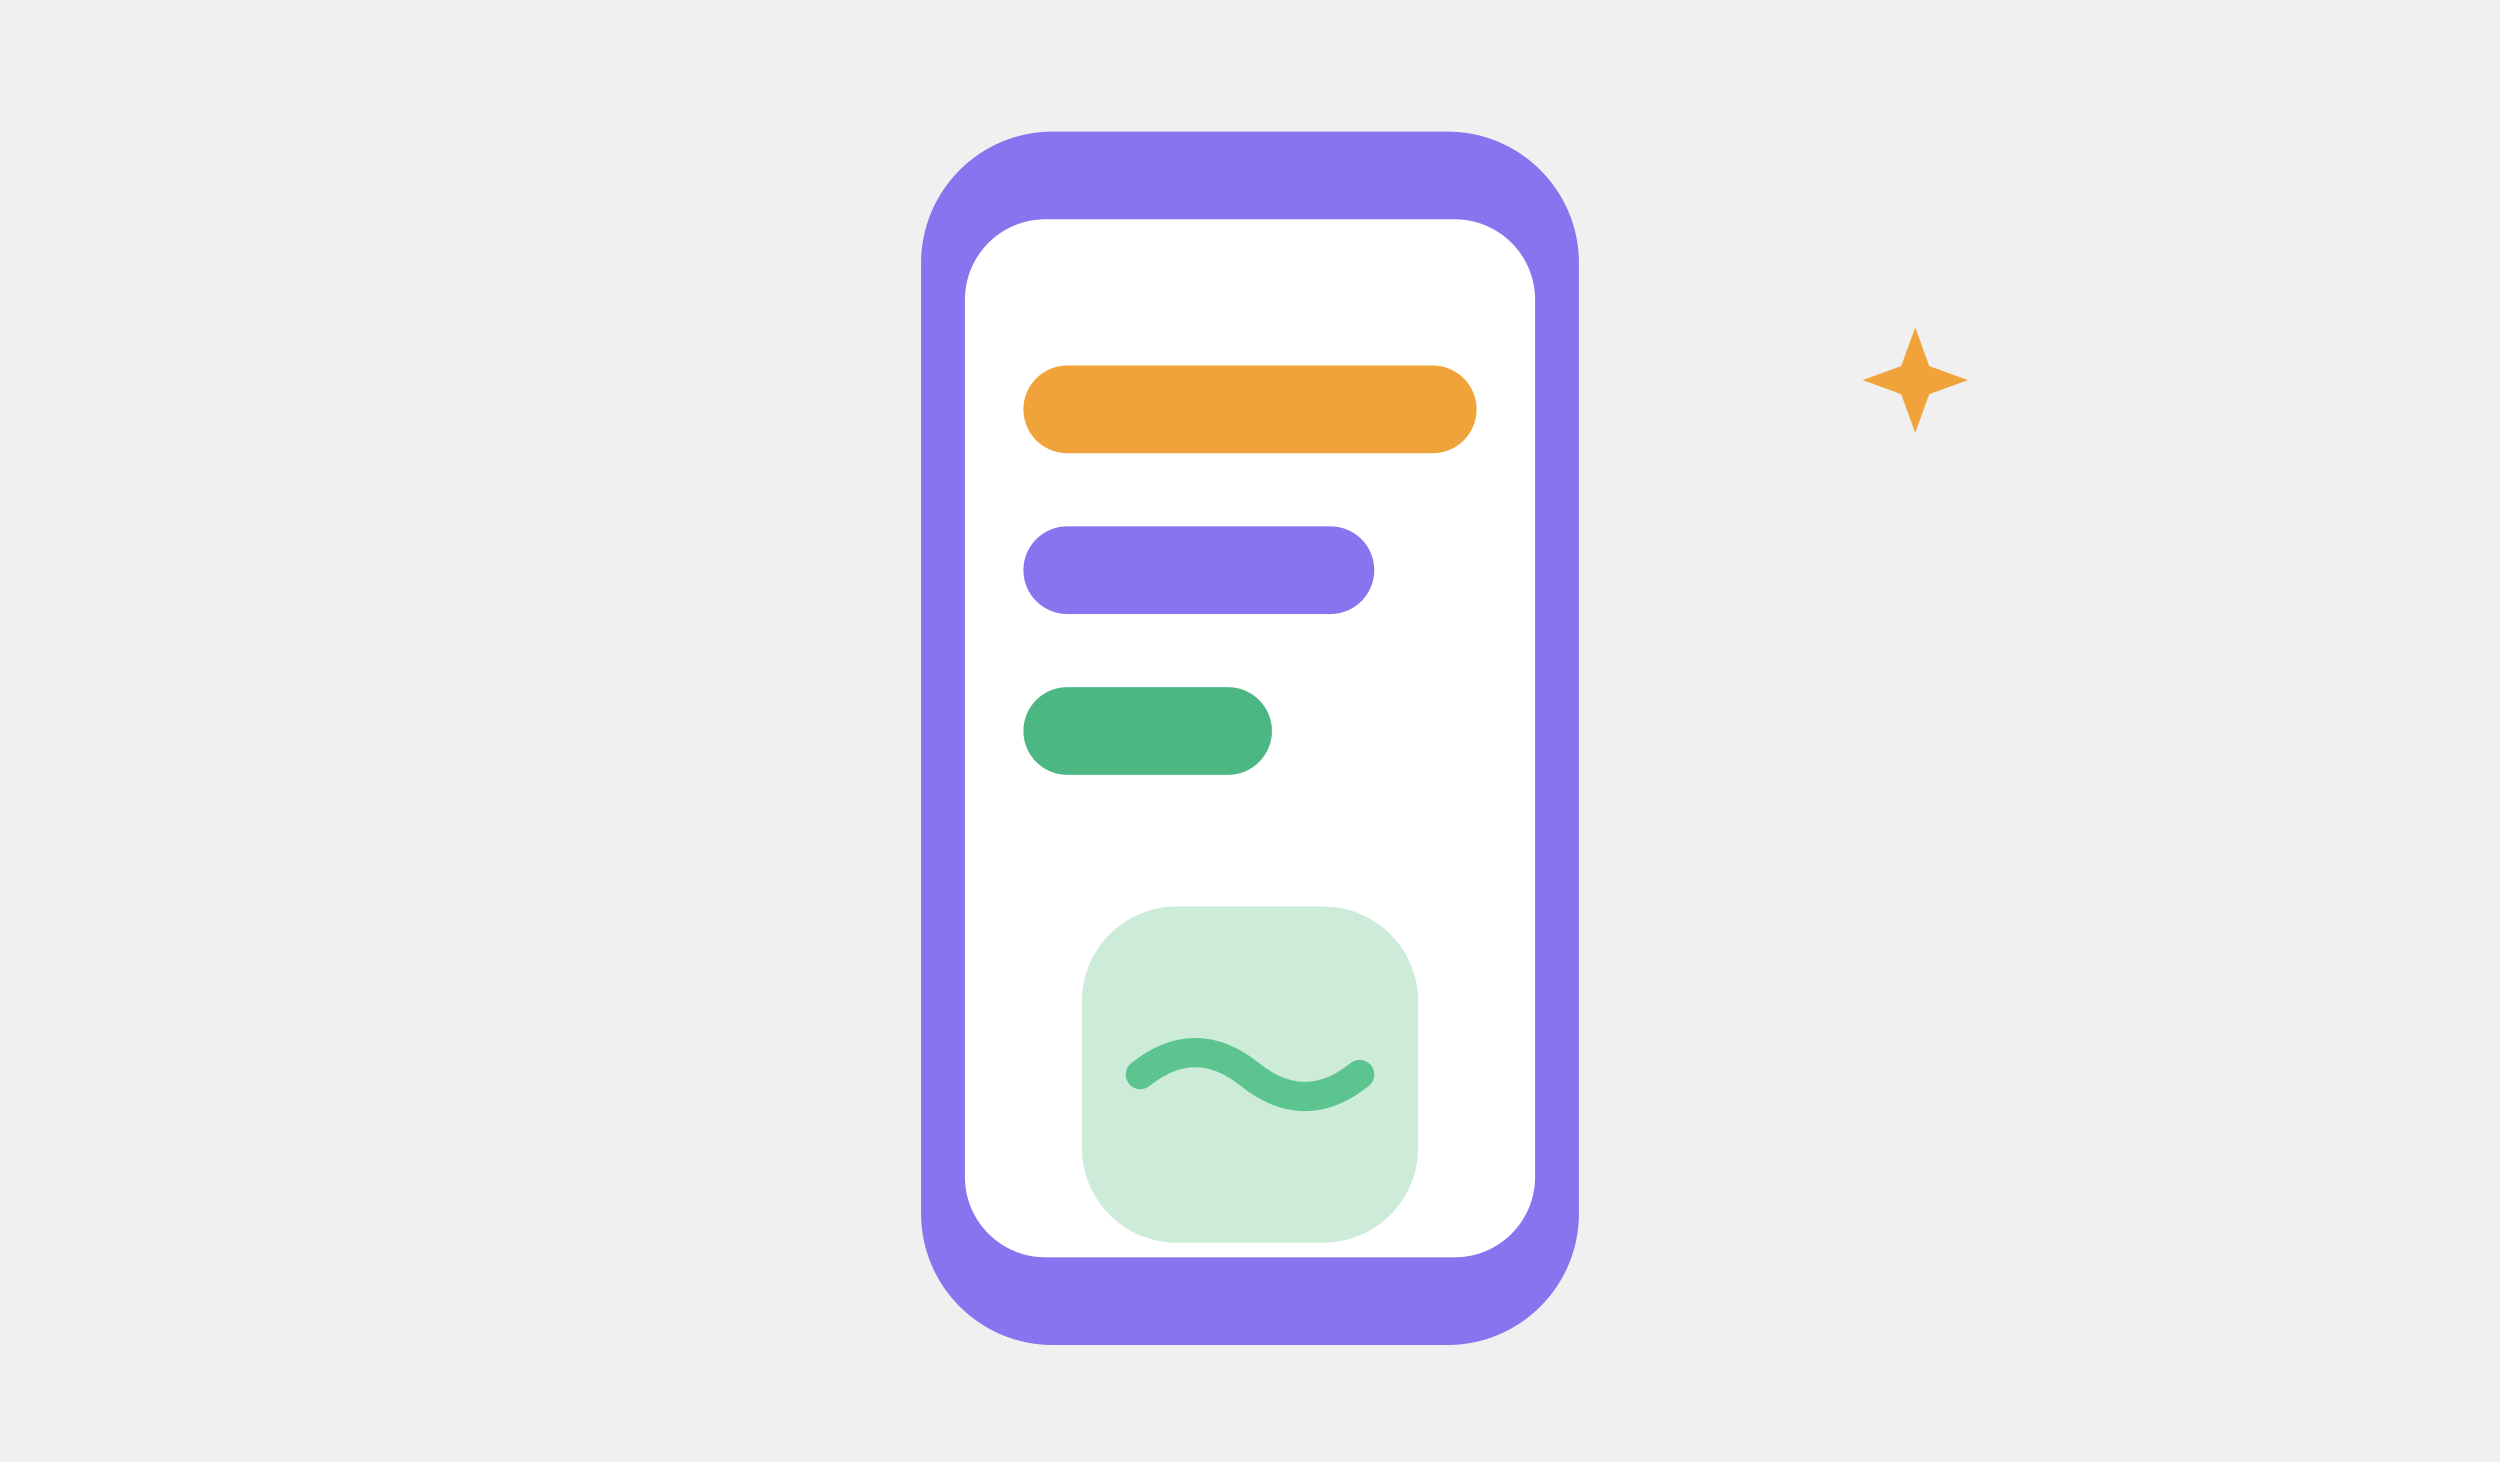
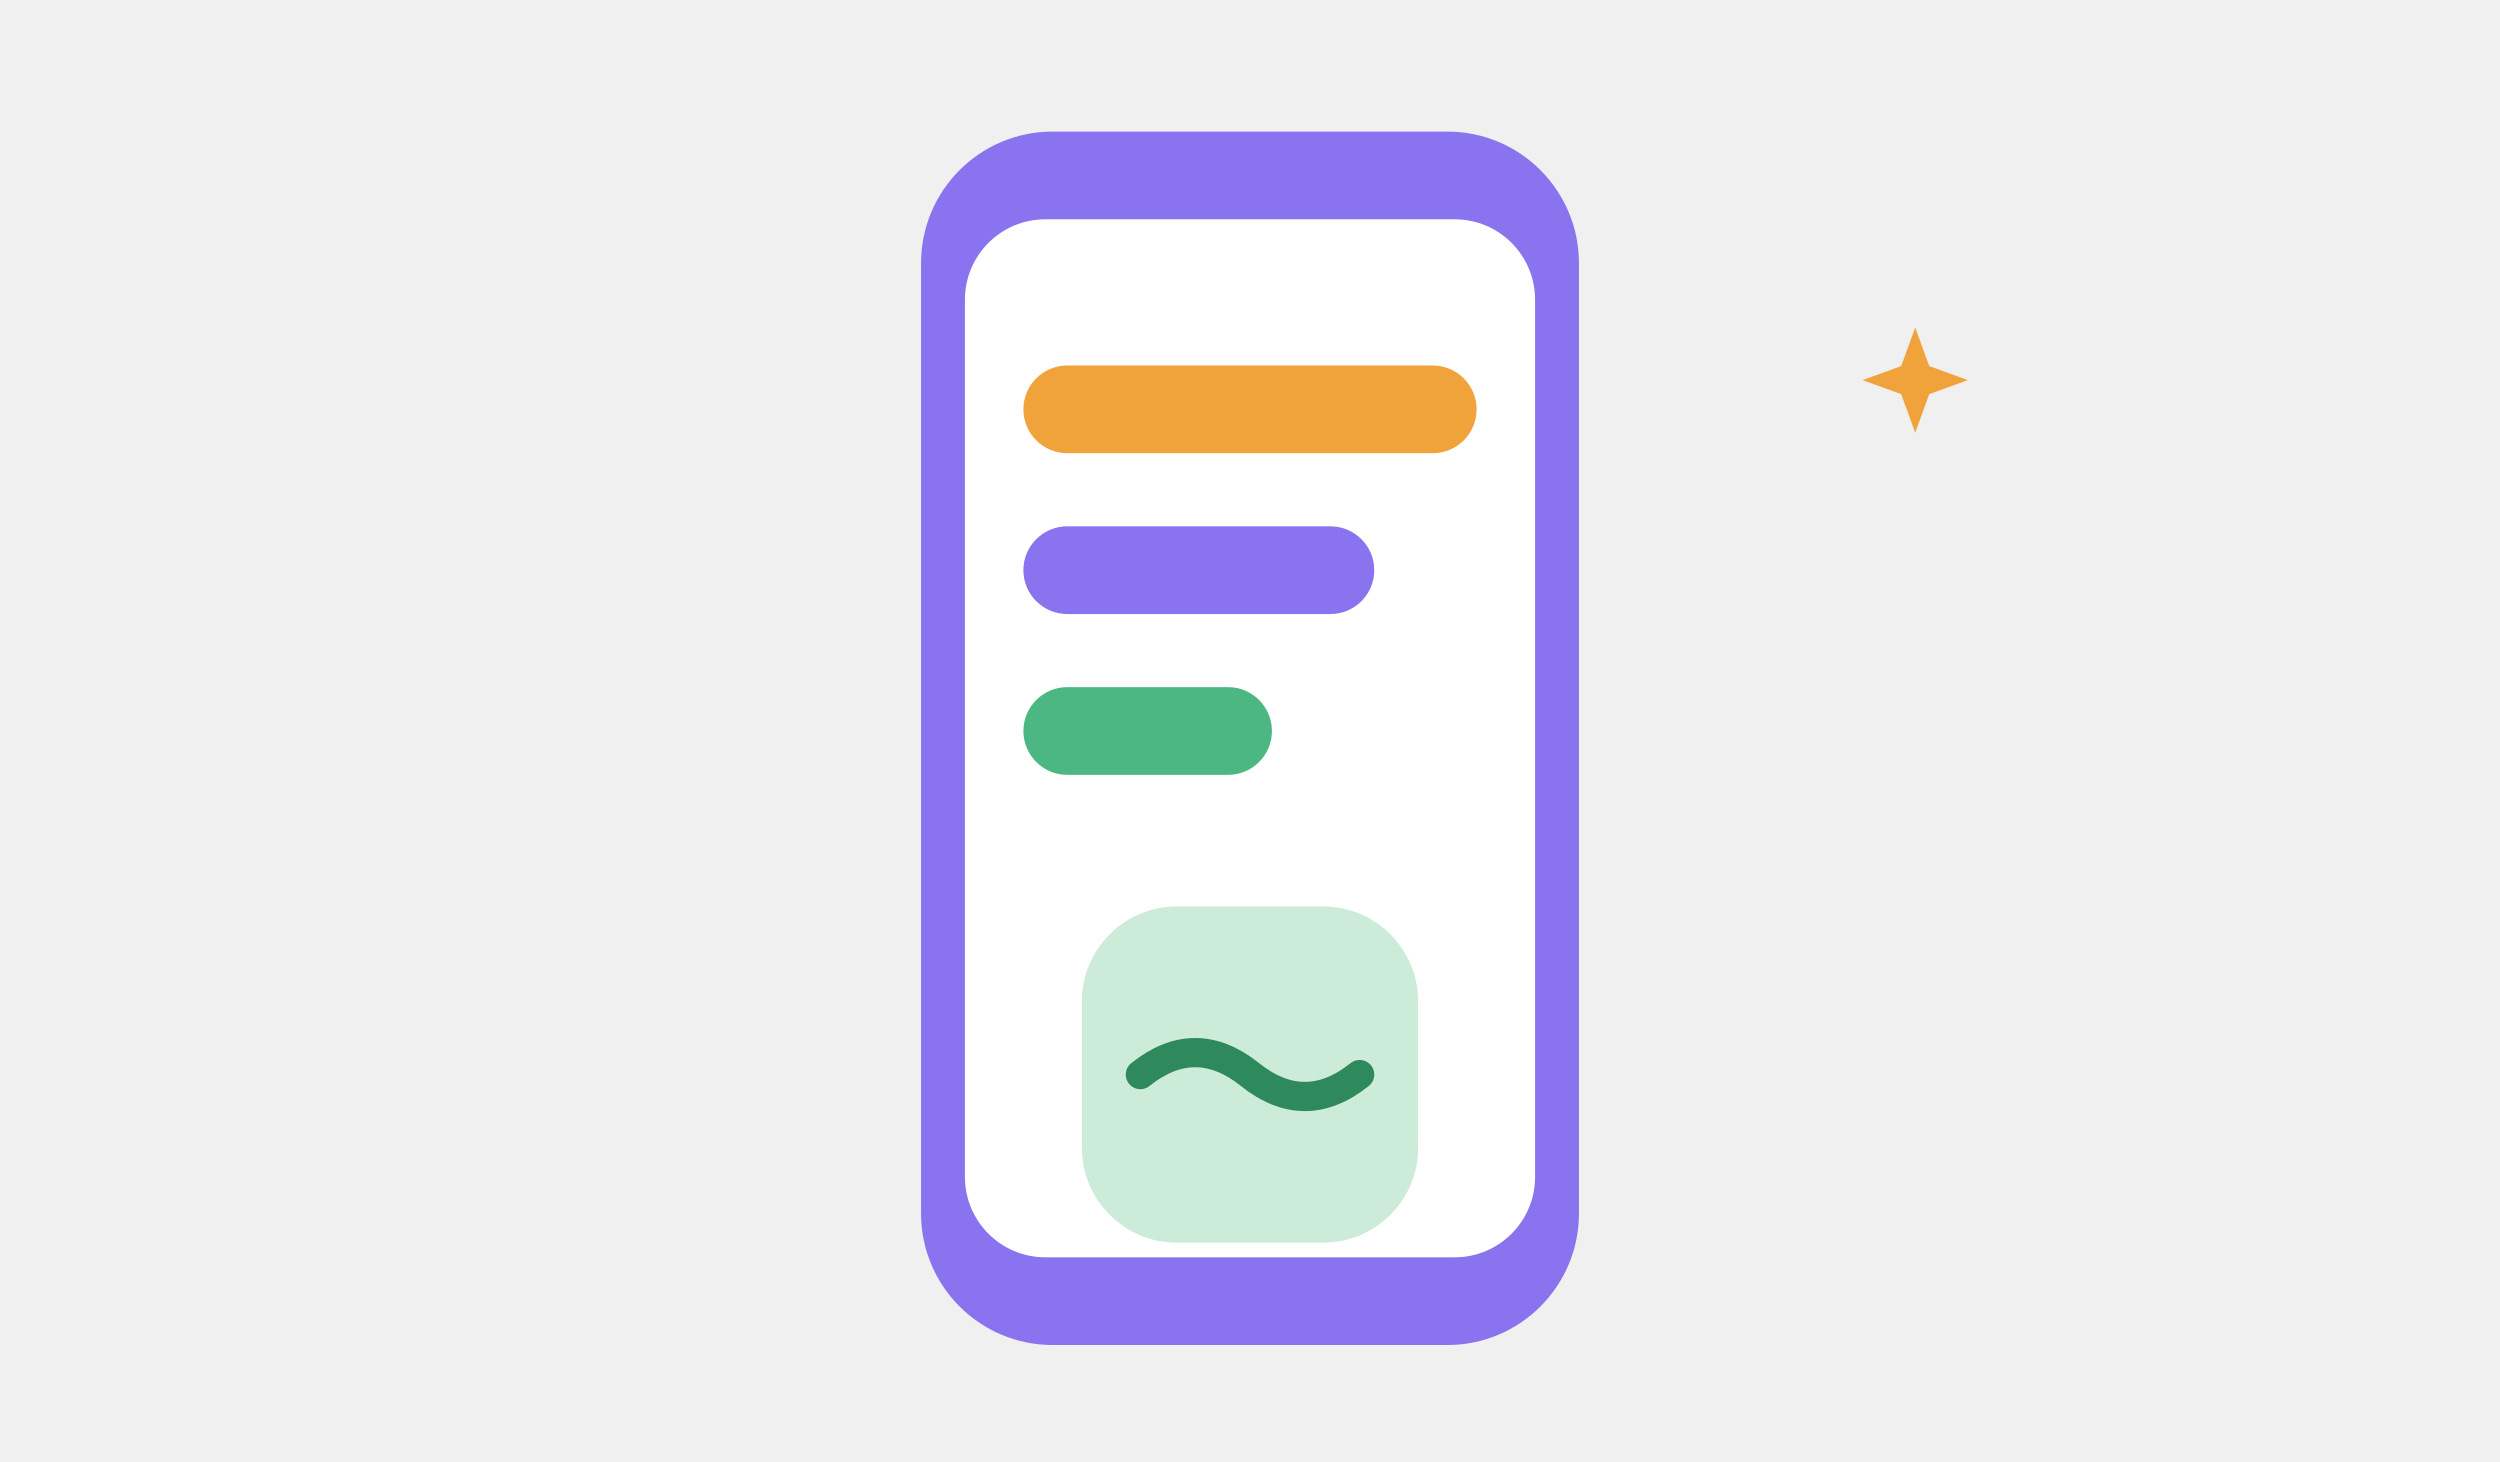
<svg xmlns="http://www.w3.org/2000/svg" width="342" height="200" viewBox="0 0 342 200">
  <rect x="126" y="18" width="90" height="166" rx="18" fill="#8A73EE" />
  <rect x="132" y="30" width="78" height="142" rx="11" fill="#FFFFFF" />
  <rect x="140" y="50" width="62" height="12" rx="6" fill="#F0A33A" />
  <rect x="140" y="72" width="48" height="12" rx="6" fill="#8A73EE" />
  <rect x="140" y="94" width="34" height="12" rx="6" fill="#4CB782" />
  <rect x="148" y="124" width="46" height="46" rx="13" fill="#CDEBD9" />
-   <path d="M156 147 q7.5 -6 15.0 0 q7.5 6 15.0 0" fill="none" stroke="#5CC48F" stroke-width="4" stroke-linecap="round" />
+   <path d="M156 147 q7.5 -6 15.0 0 q7.5 6 15.0 0" fill="none" stroke="#2E8A5C" stroke-width="4" stroke-linecap="round" />
  <path d="M262 44.8l1.92 5.28 5.28 1.92 -5.28 1.92 -1.92 5.28 -1.92 -5.28 -5.28 -1.92 5.28 -1.92z" fill="#F0A33A" />
</svg>
